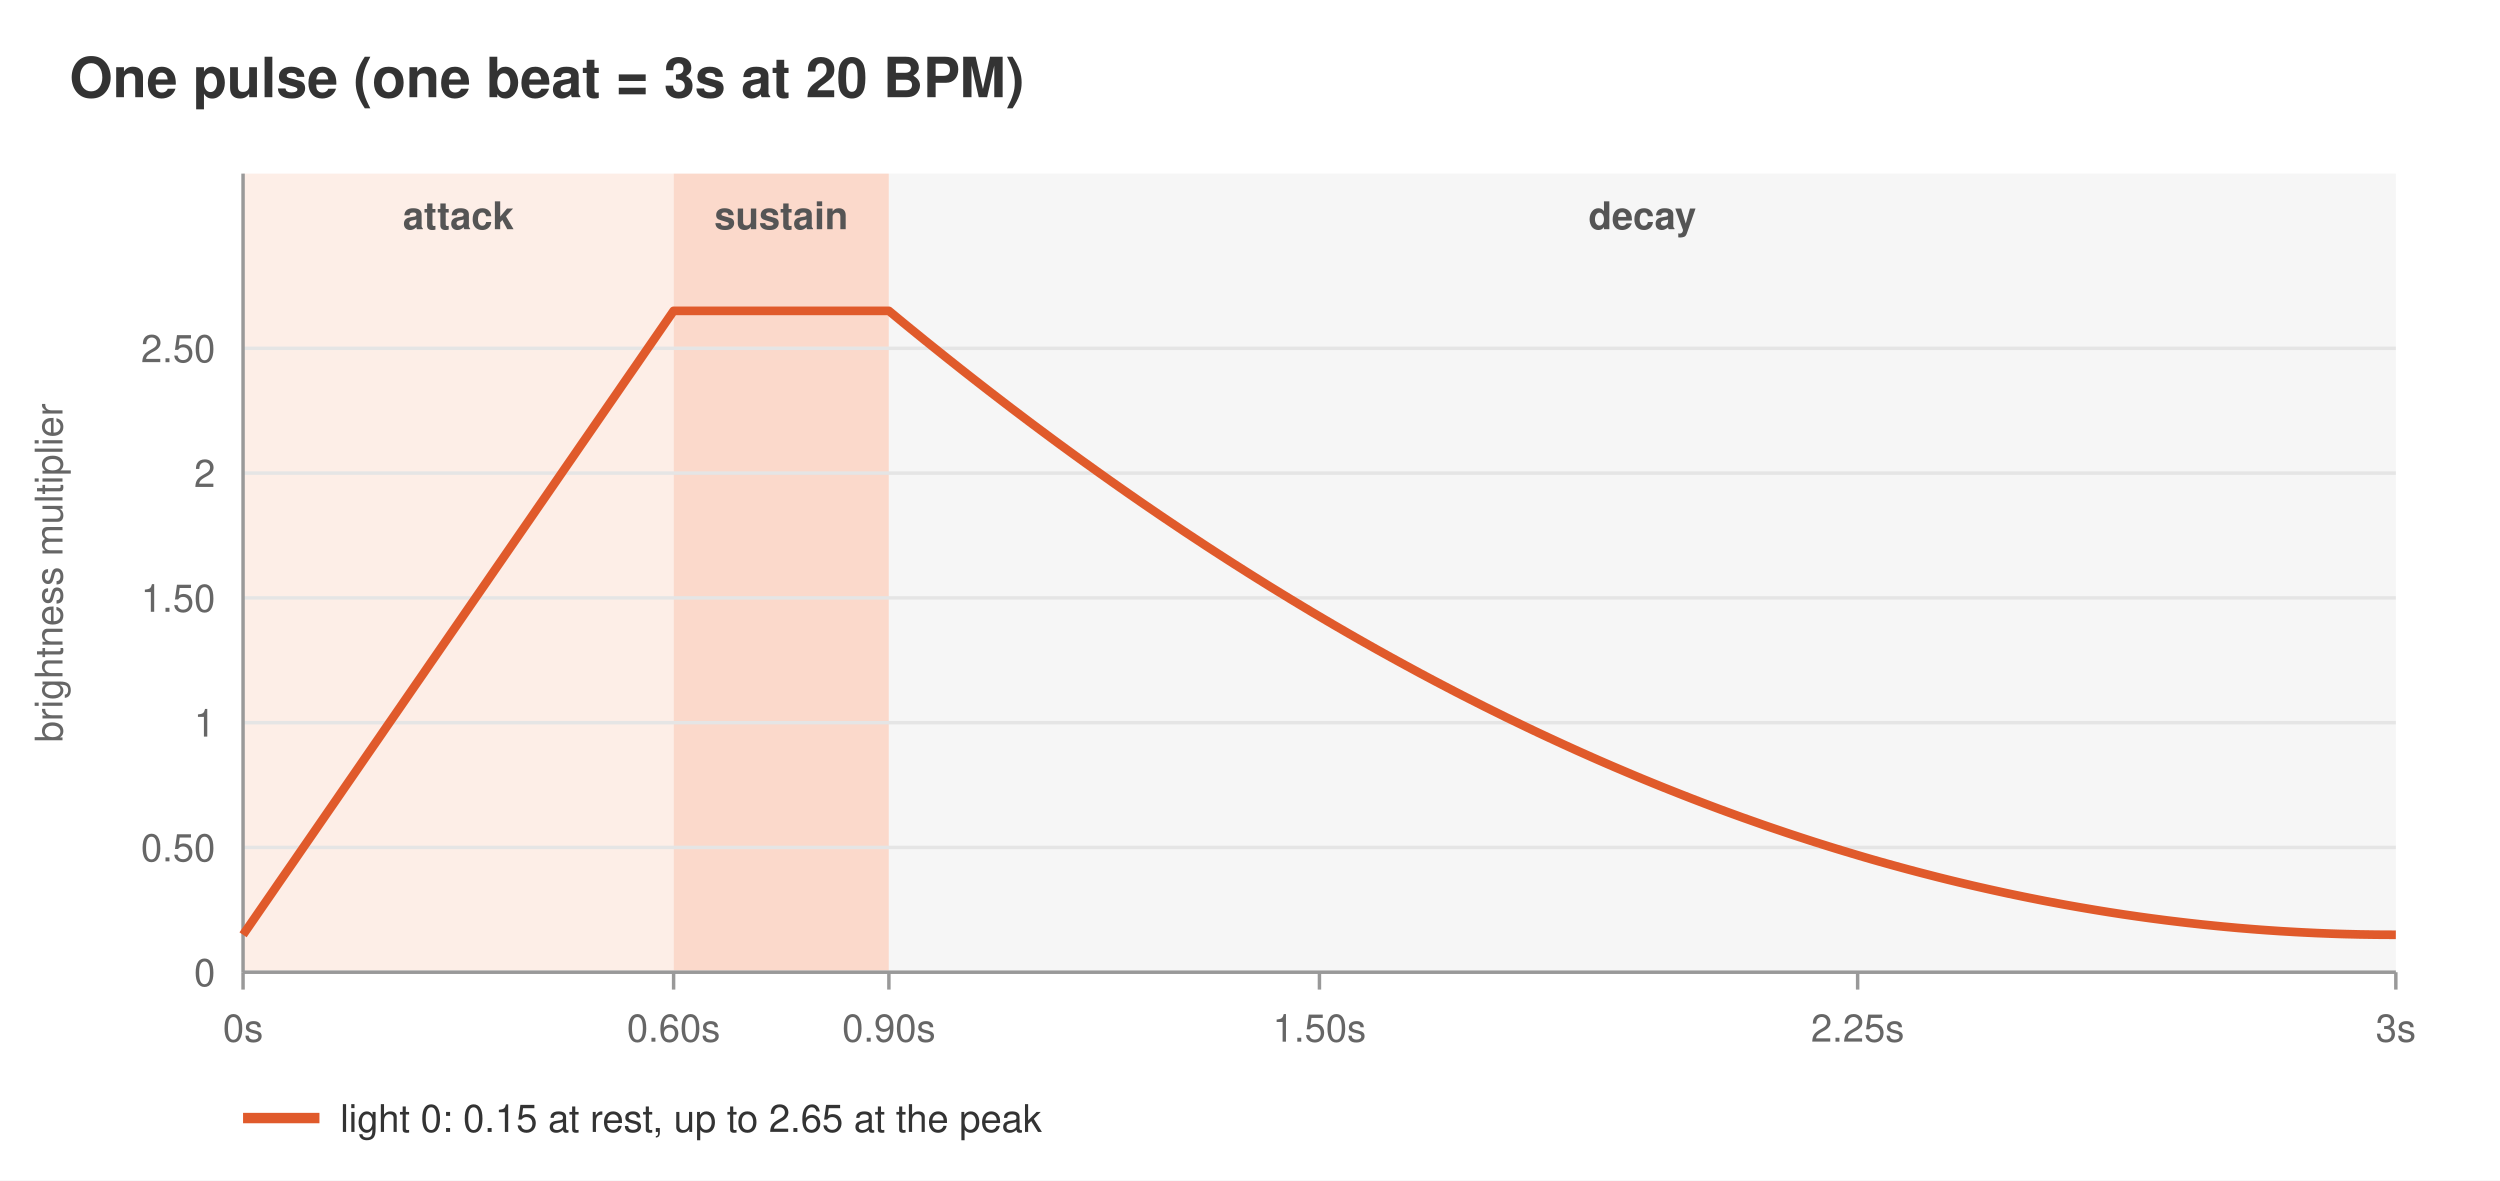
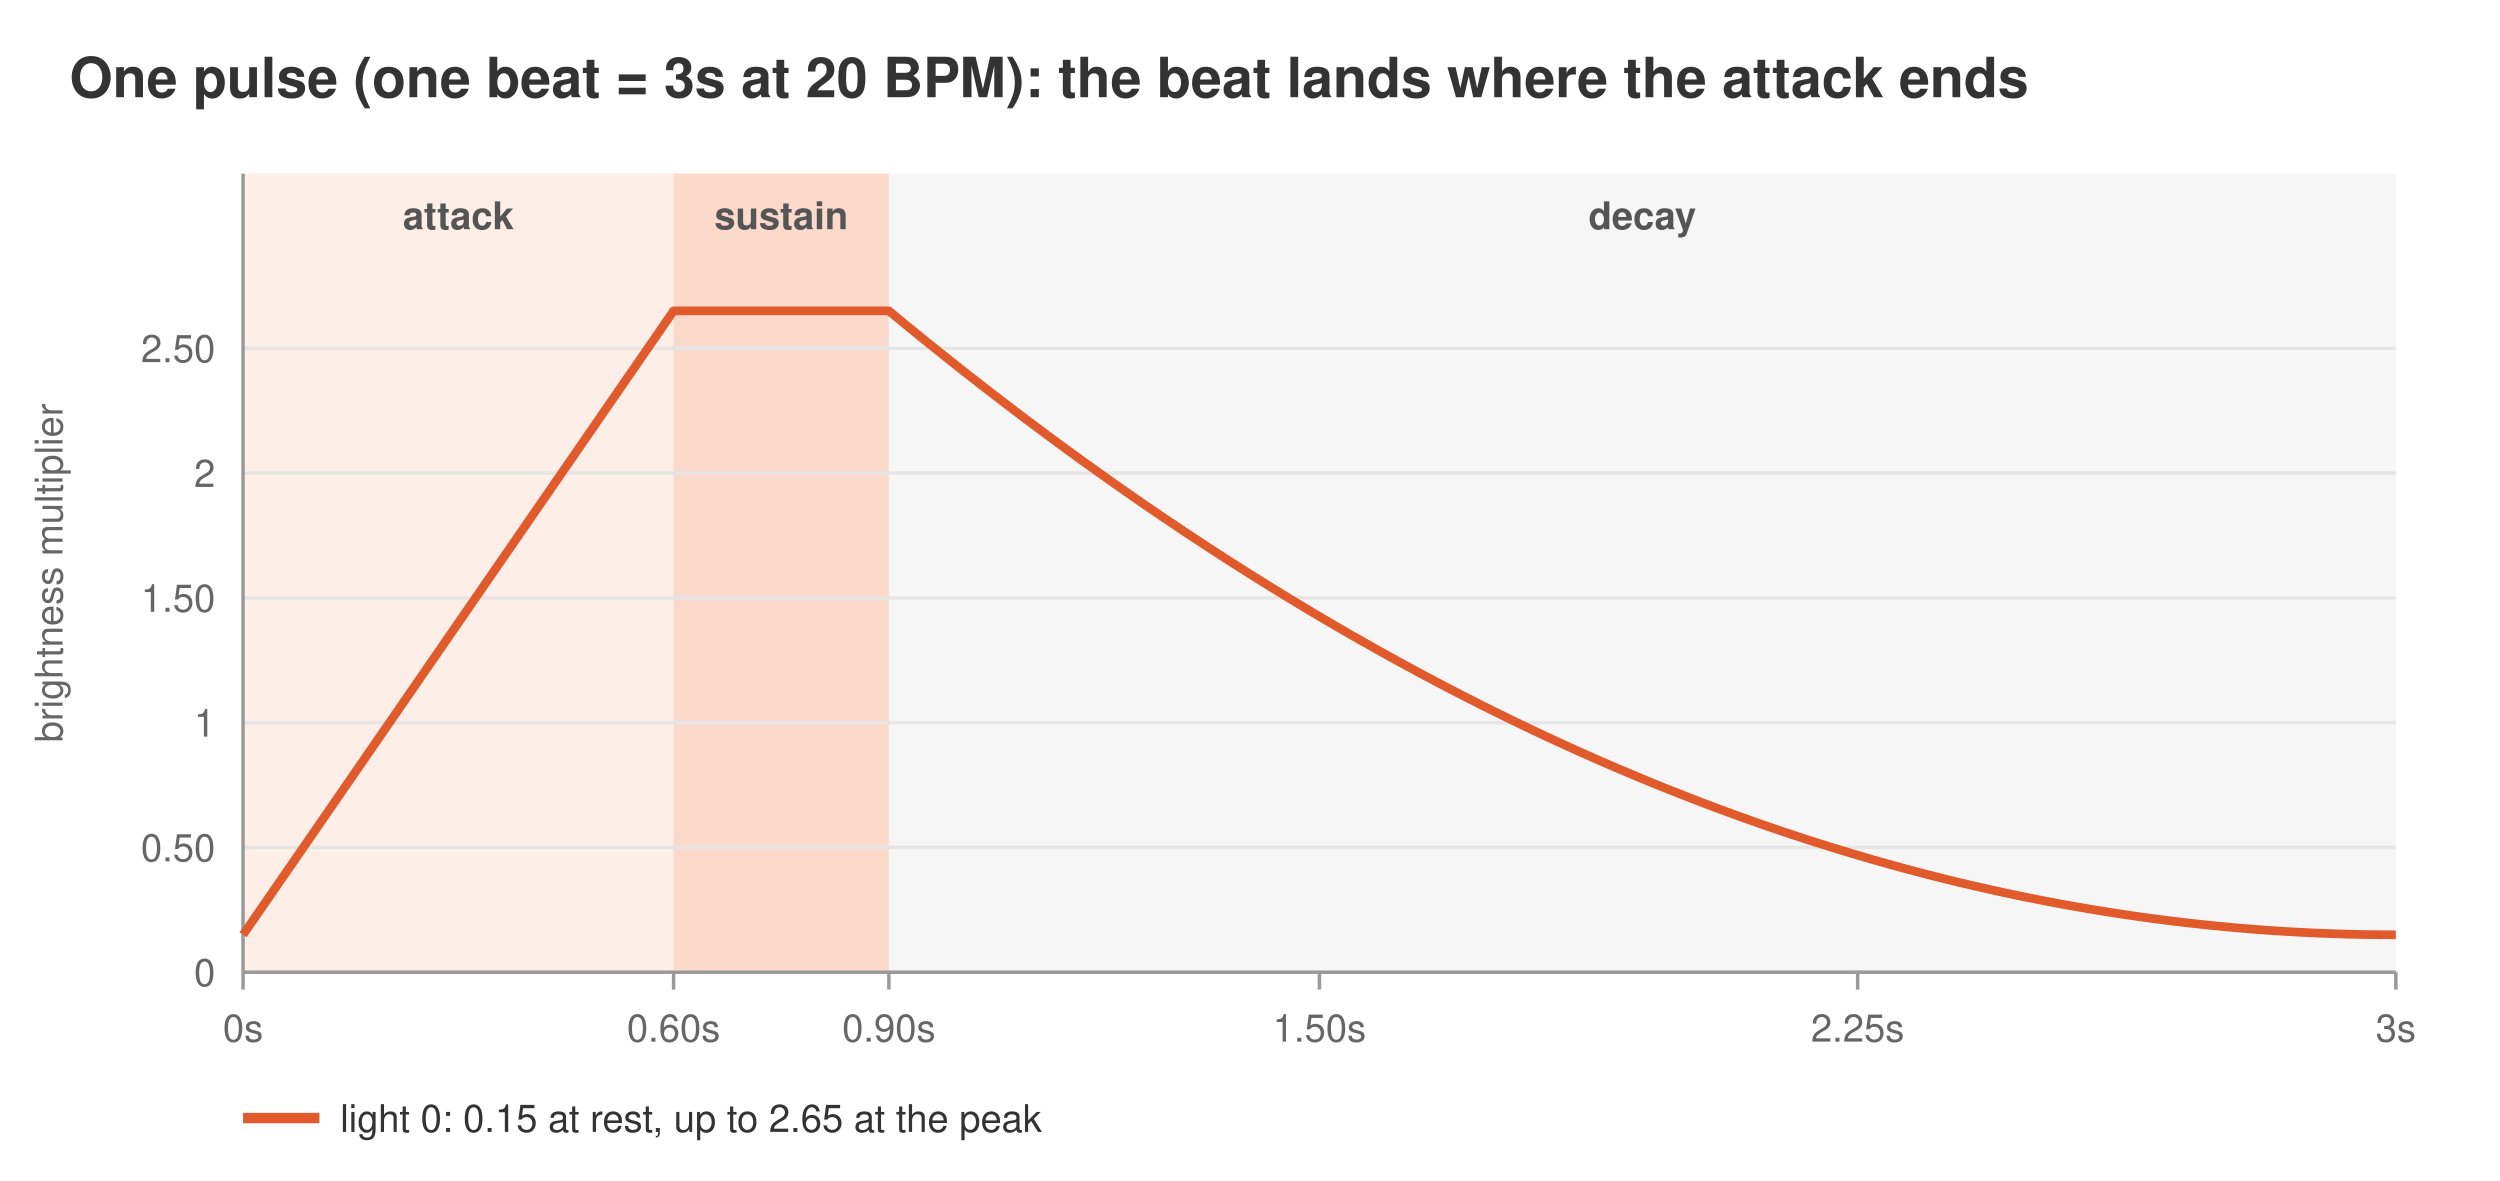
<svg xmlns="http://www.w3.org/2000/svg" width="720" height="340" viewBox="0 0 720 340" font-family="Helvetica, Arial, sans-serif">
  <rect width="720" height="340" fill="#ffffff" />
-   <text x="20.00" y="28.00" font-size="16" text-anchor="start" font-weight="bold" fill="#333">One pulse (one beat = 3s at 20 BPM)</text>
+   <text x="20.00" y="28.00" font-size="16" text-anchor="start" font-weight="bold" fill="#333">One pulse (one beat = 3s at 20 BPM): the beat lands where the attack ends</text>
  <rect x="70.00" y="50.00" width="124.00" height="230.00" fill="#fdeee7" />
  <text x="132.00" y="66.00" font-size="11" text-anchor="middle" font-weight="bold" fill="#555">attack</text>
  <rect x="194.00" y="50.00" width="62.00" height="230.00" fill="#fbd9cb" />
  <text x="225.00" y="66.00" font-size="11" text-anchor="middle" font-weight="bold" fill="#555">sustain</text>
  <rect x="256.00" y="50.00" width="434.00" height="230.00" fill="#f6f6f6" />
  <text x="473.00" y="66.00" font-size="11" text-anchor="middle" font-weight="bold" fill="#555">decay</text>
  <line x1="70.00" y1="280.00" x2="690.00" y2="280.00" stroke="#e5e5e5" />
  <text x="62.00" y="284.00" font-size="11" text-anchor="end" font-weight="normal" fill="#666">0</text>
  <line x1="70.00" y1="244.06" x2="690.00" y2="244.06" stroke="#e5e5e5" />
  <text x="62.00" y="248.06" font-size="11" text-anchor="end" font-weight="normal" fill="#666">0.50</text>
  <line x1="70.00" y1="208.13" x2="690.00" y2="208.13" stroke="#e5e5e5" />
  <text x="62.00" y="212.13" font-size="11" text-anchor="end" font-weight="normal" fill="#666">1</text>
  <line x1="70.00" y1="172.19" x2="690.00" y2="172.19" stroke="#e5e5e5" />
  <text x="62.00" y="176.19" font-size="11" text-anchor="end" font-weight="normal" fill="#666">1.50</text>
  <line x1="70.00" y1="136.25" x2="690.00" y2="136.25" stroke="#e5e5e5" />
  <text x="62.00" y="140.25" font-size="11" text-anchor="end" font-weight="normal" fill="#666">2</text>
  <line x1="70.00" y1="100.31" x2="690.00" y2="100.31" stroke="#e5e5e5" />
  <text x="62.00" y="104.31" font-size="11" text-anchor="end" font-weight="normal" fill="#666">2.50</text>
  <line x1="70.00" y1="280.00" x2="690.00" y2="280.00" stroke="#999" />
  <line x1="70.00" y1="50.00" x2="70.00" y2="280.00" stroke="#999" />
  <line x1="70.00" y1="280.00" x2="70.00" y2="285.00" stroke="#999" />
  <text x="70.00" y="300.00" font-size="11" text-anchor="middle" font-weight="normal" fill="#666">0s</text>
  <line x1="194.00" y1="280.00" x2="194.00" y2="285.00" stroke="#999" />
  <text x="194.00" y="300.00" font-size="11" text-anchor="middle" font-weight="normal" fill="#666">0.60s</text>
  <line x1="256.00" y1="280.00" x2="256.00" y2="285.00" stroke="#999" />
  <text x="256.00" y="300.00" font-size="11" text-anchor="middle" font-weight="normal" fill="#666">0.90s</text>
  <line x1="380.00" y1="280.00" x2="380.00" y2="285.00" stroke="#999" />
  <text x="380.00" y="300.00" font-size="11" text-anchor="middle" font-weight="normal" fill="#666">1.50s</text>
  <line x1="535.00" y1="280.00" x2="535.00" y2="285.00" stroke="#999" />
  <text x="535.00" y="300.00" font-size="11" text-anchor="middle" font-weight="normal" fill="#666">2.25s</text>
  <line x1="690.00" y1="280.00" x2="690.00" y2="285.00" stroke="#999" />
  <text x="690.00" y="300.00" font-size="11" text-anchor="middle" font-weight="normal" fill="#666">3s</text>
  <text transform="rotate(-90 18 165.00)" x="18.00" y="165.00" font-size="11" text-anchor="middle" font-weight="normal" fill="#666">brightness multiplier</text>
  <polyline points="70.00,269.22 72.07,266.22 74.13,263.23 76.20,260.23 78.27,257.24 80.33,254.24 82.40,251.25 84.47,248.26 86.53,245.26 88.60,242.27 90.67,239.27 92.73,236.28 94.80,233.28 96.87,230.29 98.93,227.29 101.00,224.30 103.07,221.30 105.13,218.31 107.20,215.31 109.27,212.32 111.33,209.32 113.40,206.33 115.47,203.33 117.53,200.34 119.60,197.34 121.67,194.35 123.73,191.35 125.80,188.36 127.87,185.36 129.93,182.37 132.00,179.38 134.07,176.38 136.13,173.39 138.20,170.39 140.27,167.40 142.33,164.40 144.40,161.41 146.47,158.41 148.53,155.42 150.60,152.42 152.67,149.43 154.73,146.43 156.80,143.44 158.87,140.44 160.93,137.45 163.00,134.45 165.07,131.46 167.13,128.46 169.20,125.47 171.27,122.47 173.33,119.48 175.40,116.48 177.47,113.49 179.53,110.49 181.60,107.50 183.67,104.51 185.73,101.51 187.80,98.52 189.87,95.52 191.93,92.53 194.00,89.53 196.07,89.53 198.13,89.53 200.20,89.53 202.27,89.53 204.33,89.53 206.40,89.53 208.47,89.53 210.53,89.53 212.60,89.53 214.67,89.53 216.73,89.53 218.80,89.53 220.87,89.53 222.93,89.53 225.00,89.53 227.07,89.53 229.13,89.53 231.20,89.53 233.27,89.53 235.33,89.53 237.40,89.53 239.47,89.53 241.53,89.53 243.60,89.53 245.67,89.53 247.73,89.53 249.80,89.53 251.87,89.53 253.93,89.53 256.00,89.53 258.07,91.24 260.13,92.94 262.20,94.63 264.27,96.31 266.33,97.99 268.40,99.65 270.47,101.31 272.53,102.96 274.60,104.60 276.67,106.24 278.73,107.86 280.80,109.48 282.87,111.09 284.93,112.69 287.00,114.28 289.07,115.87 291.13,117.45 293.20,119.01 295.27,120.58 297.33,122.13 299.40,123.67 301.47,125.21 303.53,126.74 305.60,128.26 307.67,129.77 309.73,131.27 311.80,132.77 313.87,134.25 315.93,135.73 318.00,137.20 320.07,138.67 322.13,140.12 324.20,141.57 326.27,143.01 328.33,144.44 330.40,145.86 332.47,147.27 334.53,148.68 336.60,150.07 338.67,151.46 340.73,152.85 342.80,154.22 344.87,155.58 346.93,156.94 349.00,158.29 351.07,159.63 353.13,160.96 355.20,162.29 357.27,163.60 359.33,164.91 361.40,166.21 363.47,167.50 365.53,168.79 367.60,170.06 369.67,171.33 371.73,172.59 373.80,173.84 375.87,175.08 377.93,176.32 380.00,177.54 382.07,178.76 384.13,179.97 386.20,181.17 388.27,182.37 390.33,183.55 392.40,184.73 394.47,185.90 396.53,187.06 398.60,188.21 400.67,189.36 402.73,190.49 404.80,191.62 406.87,192.74 408.93,193.86 411.00,194.96 413.07,196.06 415.13,197.14 417.20,198.22 419.27,199.30 421.33,200.36 423.40,201.41 425.47,202.46 427.53,203.50 429.60,204.53 431.67,205.55 433.73,206.57 435.80,207.57 437.87,208.57 439.93,209.56 442.00,210.55 444.07,211.52 446.13,212.48 448.20,213.44 450.27,214.39 452.33,215.33 454.40,216.27 456.47,217.19 458.53,218.11 460.60,219.02 462.67,219.92 464.73,220.81 466.80,221.69 468.87,222.57 470.93,223.44 473.00,224.30 475.07,225.15 477.13,225.99 479.20,226.83 481.27,227.65 483.33,228.47 485.40,229.28 487.47,230.09 489.53,230.88 491.60,231.67 493.67,232.45 495.73,233.22 497.80,233.98 499.87,234.73 501.93,235.48 504.00,236.21 506.07,236.94 508.13,237.67 510.20,238.38 512.27,239.08 514.33,239.78 516.40,240.47 518.47,241.15 520.53,241.82 522.60,242.49 524.67,243.14 526.73,243.79 528.80,244.43 530.87,245.06 532.93,245.68 535.00,246.30 537.07,246.91 539.13,247.51 541.20,248.10 543.27,248.68 545.33,249.25 547.40,249.82 549.47,250.38 551.53,250.93 553.60,251.47 555.67,252.00 557.73,252.53 559.80,253.05 561.87,253.56 563.93,254.06 566.00,254.55 568.07,255.04 570.13,255.51 572.20,255.98 574.27,256.44 576.33,256.89 578.40,257.34 580.47,257.77 582.53,258.20 584.60,258.62 586.67,259.03 588.73,259.44 590.80,259.83 592.87,260.22 594.93,260.60 597.00,260.97 599.07,261.33 601.13,261.68 603.20,262.03 605.27,262.37 607.33,262.70 609.40,263.02 611.47,263.34 613.53,263.64 615.60,263.94 617.67,264.23 619.73,264.51 621.80,264.78 623.87,265.05 625.93,265.30 628.00,265.55 630.07,265.79 632.13,266.02 634.20,266.25 636.27,266.46 638.33,266.67 640.40,266.87 642.47,267.06 644.53,267.25 646.60,267.42 648.67,267.59 650.73,267.75 652.80,267.90 654.87,268.04 656.93,268.18 659.00,268.30 661.07,268.42 663.13,268.53 665.20,268.63 667.27,268.73 669.33,268.81 671.40,268.89 673.47,268.96 675.53,269.02 677.60,269.07 679.67,269.12 681.73,269.15 683.80,269.18 685.87,269.20 687.93,269.21 690.00,269.22" fill="none" stroke="#e05a2b" stroke-width="2.5" stroke-linejoin="round" />
  <line x1="70.00" y1="322.00" x2="92.00" y2="322.00" stroke="#e05a2b" stroke-width="3" />
  <text x="98.00" y="326.00" font-size="11" text-anchor="start" font-weight="normal" fill="#333">light 0: 0.15 at rest, up to 2.65 at the peak</text>
</svg>
